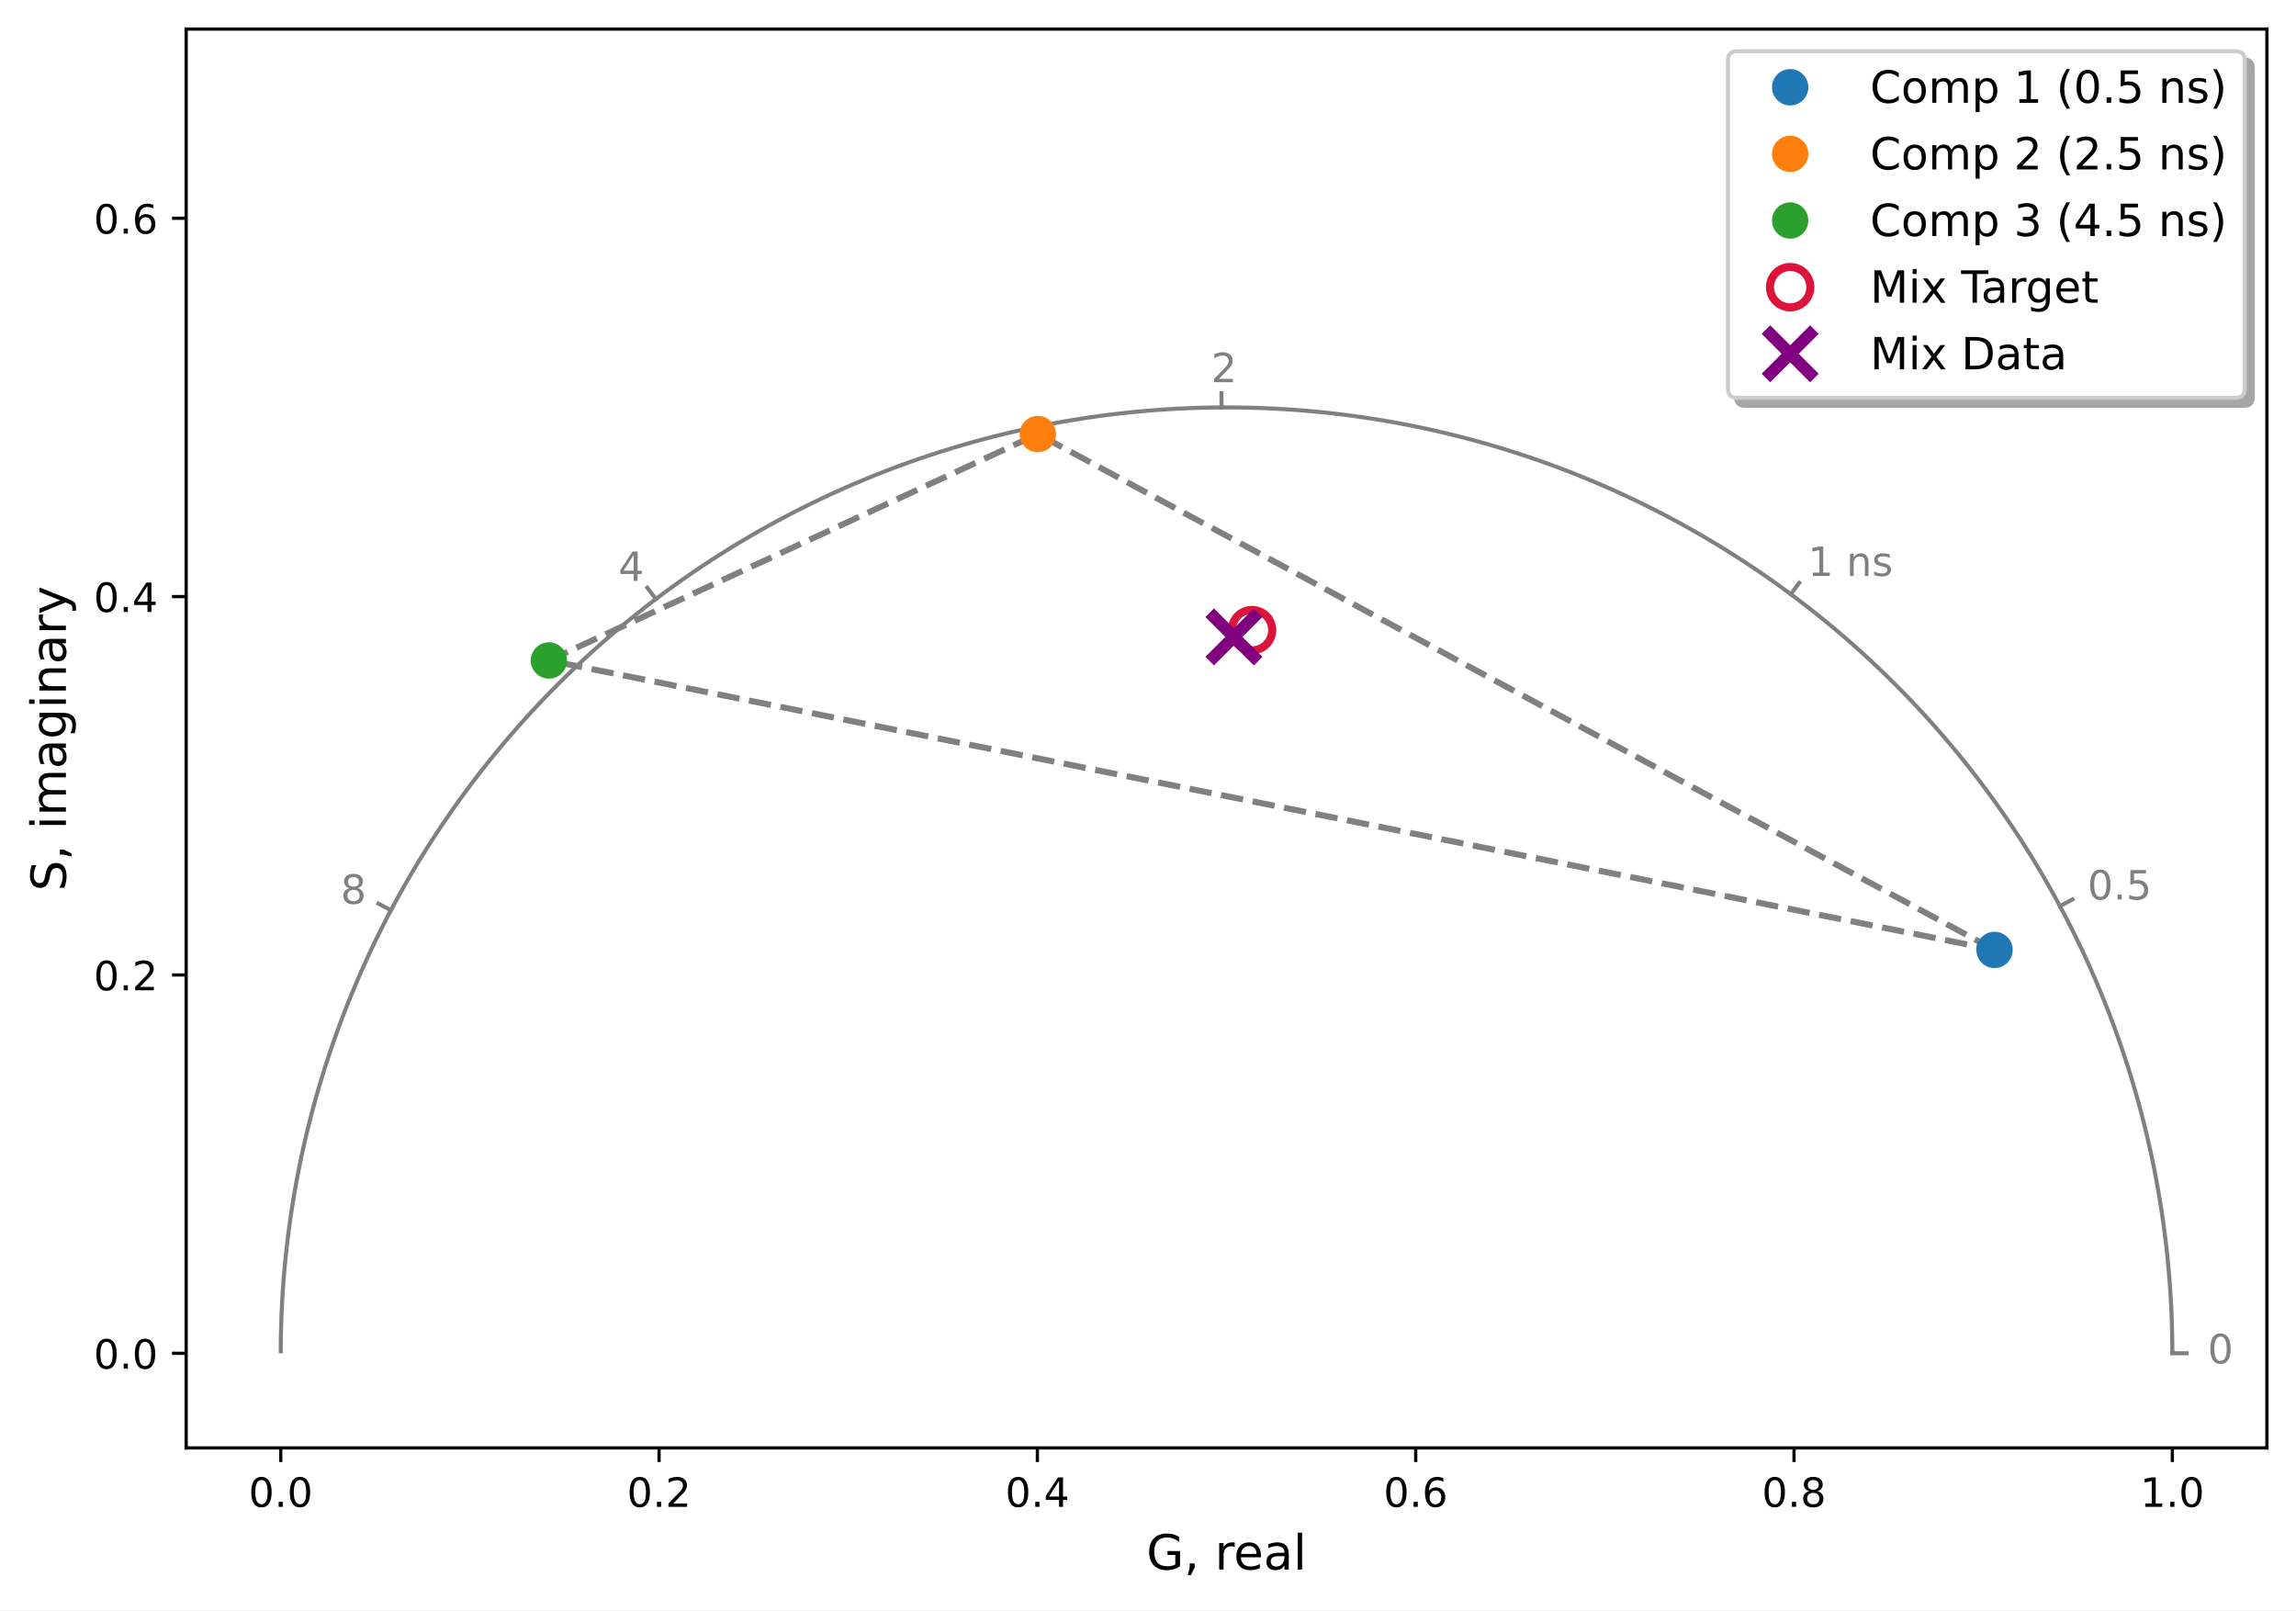
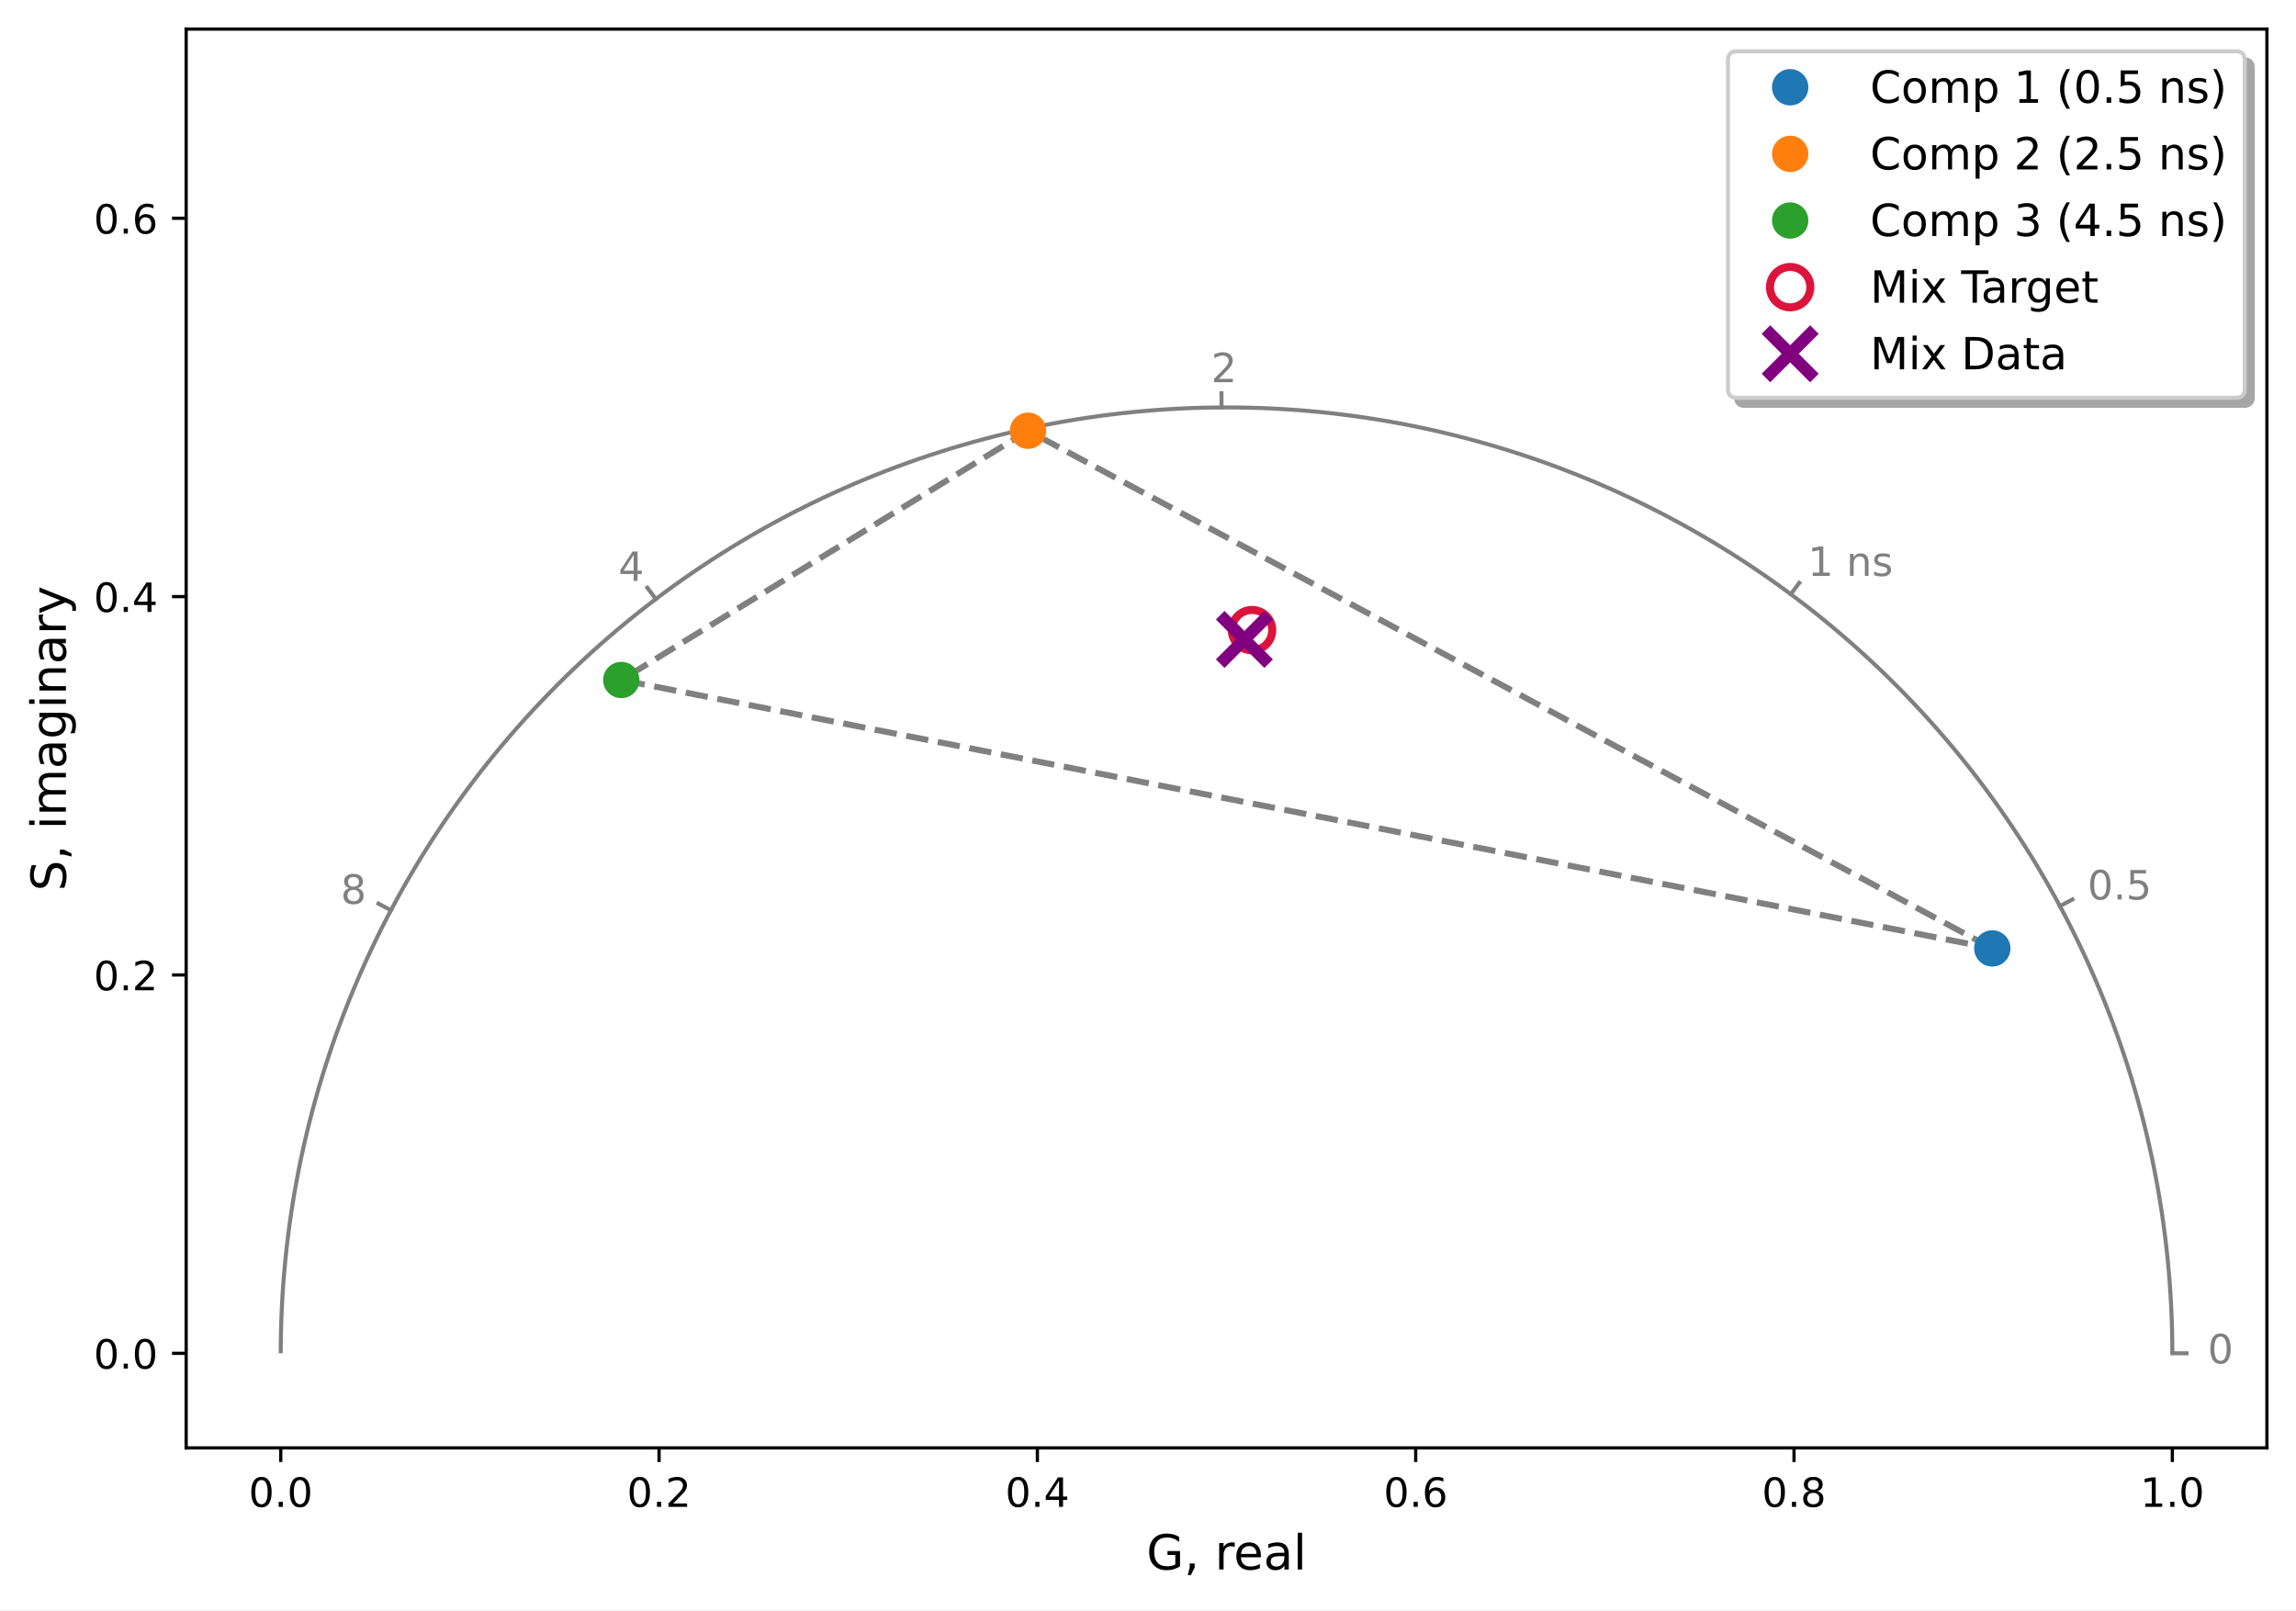
<svg xmlns="http://www.w3.org/2000/svg" xmlns:xlink="http://www.w3.org/1999/xlink" width="568.621pt" height="398.754pt" viewBox="0 0 568.621 398.754" version="1.1">
  <defs>
    <style type="text/css">*{stroke-linejoin: round; stroke-linecap: butt}</style>
  </defs>
  <g id="figure_1">
    <g id="patch_1">
      <path d="M 0 398.754  L 568.621 398.754  L 568.621 0  L 0 0  z " style="fill: #ffffff" />
    </g>
    <g id="axes_1">
      <g id="patch_2">
        <path d="M 46.104 358.553  L 561.421 358.553  L 561.421 7.2  L 46.104 7.2  z " style="fill: #ffffff" />
      </g>
      <g id="line2d_1">
-         <path d="M 493.958 235.235  L 257.023 107.482  L 135.938 163.562  L 493.958 235.235  " clip-path="url(#p40d8982bac)" style="fill: none; stroke-dasharray: 5.55,2.4; stroke-dashoffset: 0; stroke: #808080; stroke-width: 1.5" />
+         <path d="M 493.406 234.862  L 254.6 106.665  L 153.865 168.394  L 493.406 234.862  " clip-path="url(#p044507138f)" style="fill: none; stroke-dasharray: 5.55,2.4; stroke-dashoffset: 0; stroke: #808080; stroke-width: 1.5" />
      </g>
      <g id="matplotlib.axis_1">
        <g id="xtick_1">
          <g id="line2d_2">
            <defs>
-               <path id="m5c0fe8357f" d="M 0 0  L 0 3.5  " style="stroke: #000000; stroke-width: 0.8" />
-             </defs>
-             <g>
-               <use xlink:href="#m5c0fe8357f" x="69.528" y="358.553" style="stroke: #000000; stroke-width: 0.8" />
+               <path id="mf22a82910b" d="M 0 0  L 0 3.5  " style="stroke: #000000; stroke-width: 0.8" />
+             </defs>
+             <g>
+               <use xlink:href="#mf22a82910b" x="69.528" y="358.553" style="stroke: #000000; stroke-width: 0.8" />
            </g>
          </g>
          <g id="text_1">
            <g transform="translate(61.57601 373.1503) scale(0.1 -0.1)">
              <defs>
                <path id="DejaVuSans-13" d="M 2034 4250  Q 1547 4250 1301 3770  Q 1056 3291 1056 2328  Q 1056 1369 1301 889  Q 1547 409 2034 409  Q 2525 409 2770 889  Q 3016 1369 3016 2328  Q 3016 3291 2770 3770  Q 2525 4250 2034 4250  z M 2034 4750  Q 2819 4750 3233 4129  Q 3647 3509 3647 2328  Q 3647 1150 3233 529  Q 2819 -91 2034 -91  Q 1250 -91 836 529  Q 422 1150 422 2328  Q 422 3509 836 4129  Q 1250 4750 2034 4750  z " transform="scale(0.015625)" />
                <path id="DejaVuSans-11" d="M 684 794  L 1344 794  L 1344 0  L 684 0  L 684 794  z " transform="scale(0.015625)" />
              </defs>
              <use xlink:href="#DejaVuSans-13" />
              <use xlink:href="#DejaVuSans-11" transform="translate(63.625 0)" />
              <use xlink:href="#DejaVuSans-13" transform="translate(95.40625 0)" />
            </g>
          </g>
        </g>
        <g id="xtick_2">
          <g id="line2d_3">
            <g>
-               <use xlink:href="#m5c0fe8357f" x="163.222" y="358.553" style="stroke: #000000; stroke-width: 0.8" />
+               <use xlink:href="#mf22a82910b" x="163.222" y="358.553" style="stroke: #000000; stroke-width: 0.8" />
            </g>
          </g>
          <g id="text_2">
            <g transform="translate(155.27 373.1503) scale(0.1 -0.1)">
              <defs>
                <path id="DejaVuSans-15" d="M 1228 531  L 3431 531  L 3431 0  L 469 0  L 469 531  Q 828 903 1448 1529  Q 2069 2156 2228 2338  Q 2531 2678 2651 2914  Q 2772 3150 2772 3378  Q 2772 3750 2511 3984  Q 2250 4219 1831 4219  Q 1534 4219 1204 4116  Q 875 4013 500 3803  L 500 4441  Q 881 4594 1212 4672  Q 1544 4750 1819 4750  Q 2544 4750 2975 4387  Q 3406 4025 3406 3419  Q 3406 3131 3298 2873  Q 3191 2616 2906 2266  Q 2828 2175 2409 1742  Q 1991 1309 1228 531  z " transform="scale(0.015625)" />
              </defs>
              <use xlink:href="#DejaVuSans-13" />
              <use xlink:href="#DejaVuSans-11" transform="translate(63.625 0)" />
              <use xlink:href="#DejaVuSans-15" transform="translate(95.40625 0)" />
            </g>
          </g>
        </g>
        <g id="xtick_3">
          <g id="line2d_4">
            <g>
-               <use xlink:href="#m5c0fe8357f" x="256.916" y="358.553" style="stroke: #000000; stroke-width: 0.8" />
+               <use xlink:href="#mf22a82910b" x="256.916" y="358.553" style="stroke: #000000; stroke-width: 0.8" />
            </g>
          </g>
          <g id="text_3">
            <g transform="translate(248.9641 373.1503) scale(0.1 -0.1)">
              <defs>
                <path id="DejaVuSans-17" d="M 2419 4116  L 825 1625  L 2419 1625  L 2419 4116  z M 2253 4666  L 3047 4666  L 3047 1625  L 3713 1625  L 3713 1100  L 3047 1100  L 3047 0  L 2419 0  L 2419 1100  L 313 1100  L 313 1709  L 2253 4666  z " transform="scale(0.015625)" />
              </defs>
              <use xlink:href="#DejaVuSans-13" />
              <use xlink:href="#DejaVuSans-11" transform="translate(63.625 0)" />
              <use xlink:href="#DejaVuSans-17" transform="translate(95.40625 0)" />
            </g>
          </g>
        </g>
        <g id="xtick_4">
          <g id="line2d_5">
            <g>
-               <use xlink:href="#m5c0fe8357f" x="350.61" y="358.553" style="stroke: #000000; stroke-width: 0.8" />
+               <use xlink:href="#mf22a82910b" x="350.61" y="358.553" style="stroke: #000000; stroke-width: 0.8" />
            </g>
          </g>
          <g id="text_4">
            <g transform="translate(342.6581 373.1503) scale(0.1 -0.1)">
              <defs>
                <path id="DejaVuSans-19" d="M 2113 2584  Q 1688 2584 1439 2293  Q 1191 2003 1191 1497  Q 1191 994 1439 701  Q 1688 409 2113 409  Q 2538 409 2786 701  Q 3034 994 3034 1497  Q 3034 2003 2786 2293  Q 2538 2584 2113 2584  z M 3366 4563  L 3366 3988  Q 3128 4100 2886 4159  Q 2644 4219 2406 4219  Q 1781 4219 1451 3797  Q 1122 3375 1075 2522  Q 1259 2794 1537 2939  Q 1816 3084 2150 3084  Q 2853 3084 3261 2657  Q 3669 2231 3669 1497  Q 3669 778 3244 343  Q 2819 -91 2113 -91  Q 1303 -91 875 529  Q 447 1150 447 2328  Q 447 3434 972 4092  Q 1497 4750 2381 4750  Q 2619 4750 2861 4703  Q 3103 4656 3366 4563  z " transform="scale(0.015625)" />
              </defs>
              <use xlink:href="#DejaVuSans-13" />
              <use xlink:href="#DejaVuSans-11" transform="translate(63.625 0)" />
              <use xlink:href="#DejaVuSans-19" transform="translate(95.40625 0)" />
            </g>
          </g>
        </g>
        <g id="xtick_5">
          <g id="line2d_6">
            <g>
-               <use xlink:href="#m5c0fe8357f" x="444.304" y="358.553" style="stroke: #000000; stroke-width: 0.8" />
+               <use xlink:href="#mf22a82910b" x="444.304" y="358.553" style="stroke: #000000; stroke-width: 0.8" />
            </g>
          </g>
          <g id="text_5">
            <g transform="translate(436.3521 373.1503) scale(0.1 -0.1)">
              <defs>
                <path id="DejaVuSans-1b" d="M 2034 2216  Q 1584 2216 1326 1975  Q 1069 1734 1069 1313  Q 1069 891 1326 650  Q 1584 409 2034 409  Q 2484 409 2743 651  Q 3003 894 3003 1313  Q 3003 1734 2745 1975  Q 2488 2216 2034 2216  z M 1403 2484  Q 997 2584 770 2862  Q 544 3141 544 3541  Q 544 4100 942 4425  Q 1341 4750 2034 4750  Q 2731 4750 3128 4425  Q 3525 4100 3525 3541  Q 3525 3141 3298 2862  Q 3072 2584 2669 2484  Q 3125 2378 3379 2068  Q 3634 1759 3634 1313  Q 3634 634 3220 271  Q 2806 -91 2034 -91  Q 1263 -91 848 271  Q 434 634 434 1313  Q 434 1759 690 2068  Q 947 2378 1403 2484  z M 1172 3481  Q 1172 3119 1398 2916  Q 1625 2713 2034 2713  Q 2441 2713 2670 2916  Q 2900 3119 2900 3481  Q 2900 3844 2670 4047  Q 2441 4250 2034 4250  Q 1625 4250 1398 4047  Q 1172 3844 1172 3481  z " transform="scale(0.015625)" />
              </defs>
              <use xlink:href="#DejaVuSans-13" />
              <use xlink:href="#DejaVuSans-11" transform="translate(63.625 0)" />
              <use xlink:href="#DejaVuSans-1b" transform="translate(95.40625 0)" />
            </g>
          </g>
        </g>
        <g id="xtick_6">
          <g id="line2d_7">
            <g>
-               <use xlink:href="#m5c0fe8357f" x="537.998" y="358.553" style="stroke: #000000; stroke-width: 0.8" />
+               <use xlink:href="#mf22a82910b" x="537.998" y="358.553" style="stroke: #000000; stroke-width: 0.8" />
            </g>
          </g>
          <g id="text_6">
            <g transform="translate(530.0462 373.1503) scale(0.1 -0.1)">
              <defs>
                <path id="DejaVuSans-14" d="M 794 531  L 1825 531  L 1825 4091  L 703 3866  L 703 4441  L 1819 4666  L 2450 4666  L 2450 531  L 3481 531  L 3481 0  L 794 0  L 794 531  z " transform="scale(0.015625)" />
              </defs>
              <use xlink:href="#DejaVuSans-14" />
              <use xlink:href="#DejaVuSans-11" transform="translate(63.625 0)" />
              <use xlink:href="#DejaVuSans-13" transform="translate(95.40625 0)" />
            </g>
          </g>
        </g>
        <g id="text_7">
          <g transform="translate(283.9298 388.6708) scale(0.12 -0.12)">
            <defs>
              <path id="DejaVuSans-2a" d="M 3809 666  L 3809 1919  L 2778 1919  L 2778 2438  L 4434 2438  L 4434 434  Q 4069 175 3628 42  Q 3188 -91 2688 -91  Q 1594 -91 976 548  Q 359 1188 359 2328  Q 359 3472 976 4111  Q 1594 4750 2688 4750  Q 3144 4750 3555 4637  Q 3966 4525 4313 4306  L 4313 3634  Q 3963 3931 3569 4081  Q 3175 4231 2741 4231  Q 1884 4231 1454 3753  Q 1025 3275 1025 2328  Q 1025 1384 1454 906  Q 1884 428 2741 428  Q 3075 428 3337 486  Q 3600 544 3809 666  z " transform="scale(0.015625)" />
              <path id="DejaVuSans-f" d="M 750 794  L 1409 794  L 1409 256  L 897 -744  L 494 -744  L 750 256  L 750 794  z " transform="scale(0.015625)" />
              <path id="DejaVuSans-3" transform="scale(0.015625)" />
              <path id="DejaVuSans-55" d="M 2631 2963  Q 2534 3019 2420 3045  Q 2306 3072 2169 3072  Q 1681 3072 1420 2755  Q 1159 2438 1159 1844  L 1159 0  L 581 0  L 581 3500  L 1159 3500  L 1159 2956  Q 1341 3275 1631 3429  Q 1922 3584 2338 3584  Q 2397 3584 2469 3576  Q 2541 3569 2628 3553  L 2631 2963  z " transform="scale(0.015625)" />
              <path id="DejaVuSans-48" d="M 3597 1894  L 3597 1613  L 953 1613  Q 991 1019 1311 708  Q 1631 397 2203 397  Q 2534 397 2845 478  Q 3156 559 3463 722  L 3463 178  Q 3153 47 2828 -22  Q 2503 -91 2169 -91  Q 1331 -91 842 396  Q 353 884 353 1716  Q 353 2575 817 3079  Q 1281 3584 2069 3584  Q 2775 3584 3186 3129  Q 3597 2675 3597 1894  z M 3022 2063  Q 3016 2534 2758 2815  Q 2500 3097 2075 3097  Q 1594 3097 1305 2825  Q 1016 2553 972 2059  L 3022 2063  z " transform="scale(0.015625)" />
              <path id="DejaVuSans-44" d="M 2194 1759  Q 1497 1759 1228 1600  Q 959 1441 959 1056  Q 959 750 1161 570  Q 1363 391 1709 391  Q 2188 391 2477 730  Q 2766 1069 2766 1631  L 2766 1759  L 2194 1759  z M 3341 1997  L 3341 0  L 2766 0  L 2766 531  Q 2569 213 2275 61  Q 1981 -91 1556 -91  Q 1019 -91 701 211  Q 384 513 384 1019  Q 384 1609 779 1909  Q 1175 2209 1959 2209  L 2766 2209  L 2766 2266  Q 2766 2663 2505 2880  Q 2244 3097 1772 3097  Q 1472 3097 1187 3025  Q 903 2953 641 2809  L 641 3341  Q 956 3463 1253 3523  Q 1550 3584 1831 3584  Q 2591 3584 2966 3190  Q 3341 2797 3341 1997  z " transform="scale(0.015625)" />
              <path id="DejaVuSans-4f" d="M 603 4863  L 1178 4863  L 1178 0  L 603 0  L 603 4863  z " transform="scale(0.015625)" />
            </defs>
            <use xlink:href="#DejaVuSans-2a" />
            <use xlink:href="#DejaVuSans-f" transform="translate(77.48438 0)" />
            <use xlink:href="#DejaVuSans-3" transform="translate(109.2656 0)" />
            <use xlink:href="#DejaVuSans-55" transform="translate(141.0469 0)" />
            <use xlink:href="#DejaVuSans-48" transform="translate(179.9531 0)" />
            <use xlink:href="#DejaVuSans-44" transform="translate(241.4844 0)" />
            <use xlink:href="#DejaVuSans-4f" transform="translate(302.7656 0)" />
          </g>
        </g>
      </g>
      <g id="matplotlib.axis_2">
        <g id="ytick_1">
          <g id="line2d_8">
            <defs>
-               <path id="m9d34d69a1b" d="M 0 0  L -3.5 0  " style="stroke: #000000; stroke-width: 0.8" />
-             </defs>
-             <g>
-               <use xlink:href="#m9d34d69a1b" x="46.104" y="335.129" style="stroke: #000000; stroke-width: 0.8" />
+               <path id="m18d40c1036" d="M 0 0  L -3.5 0  " style="stroke: #000000; stroke-width: 0.8" />
+             </defs>
+             <g>
+               <use xlink:href="#m18d40c1036" x="46.104" y="335.129" style="stroke: #000000; stroke-width: 0.8" />
            </g>
          </g>
          <g id="text_8">
            <g transform="translate(23.20094 338.9279) scale(0.1 -0.1)">
              <use xlink:href="#DejaVuSans-13" />
              <use xlink:href="#DejaVuSans-11" transform="translate(63.625 0)" />
              <use xlink:href="#DejaVuSans-13" transform="translate(95.40625 0)" />
            </g>
          </g>
        </g>
        <g id="ytick_2">
          <g id="line2d_9">
            <g>
-               <use xlink:href="#m9d34d69a1b" x="46.104" y="241.435" style="stroke: #000000; stroke-width: 0.8" />
+               <use xlink:href="#m18d40c1036" x="46.104" y="241.435" style="stroke: #000000; stroke-width: 0.8" />
            </g>
          </g>
          <g id="text_9">
            <g transform="translate(23.20094 245.2339) scale(0.1 -0.1)">
              <use xlink:href="#DejaVuSans-13" />
              <use xlink:href="#DejaVuSans-11" transform="translate(63.625 0)" />
              <use xlink:href="#DejaVuSans-15" transform="translate(95.40625 0)" />
            </g>
          </g>
        </g>
        <g id="ytick_3">
          <g id="line2d_10">
            <g>
-               <use xlink:href="#m9d34d69a1b" x="46.104" y="147.741" style="stroke: #000000; stroke-width: 0.8" />
+               <use xlink:href="#m18d40c1036" x="46.104" y="147.741" style="stroke: #000000; stroke-width: 0.8" />
            </g>
          </g>
          <g id="text_10">
            <g transform="translate(23.20094 151.5399) scale(0.1 -0.1)">
              <use xlink:href="#DejaVuSans-13" />
              <use xlink:href="#DejaVuSans-11" transform="translate(63.625 0)" />
              <use xlink:href="#DejaVuSans-17" transform="translate(95.40625 0)" />
            </g>
          </g>
        </g>
        <g id="ytick_4">
          <g id="line2d_11">
            <g>
-               <use xlink:href="#m9d34d69a1b" x="46.104" y="54.047" style="stroke: #000000; stroke-width: 0.8" />
+               <use xlink:href="#m18d40c1036" x="46.104" y="54.047" style="stroke: #000000; stroke-width: 0.8" />
            </g>
          </g>
          <g id="text_11">
            <g transform="translate(23.20094 57.84584) scale(0.1 -0.1)">
              <use xlink:href="#DejaVuSans-13" />
              <use xlink:href="#DejaVuSans-11" transform="translate(63.625 0)" />
              <use xlink:href="#DejaVuSans-19" transform="translate(95.40625 0)" />
            </g>
          </g>
        </g>
        <g id="text_12">
          <g transform="translate(16.31812 220.6604) rotate(-90) scale(0.12 -0.12)">
            <defs>
              <path id="DejaVuSans-36" d="M 3425 4513  L 3425 3897  Q 3066 4069 2747 4153  Q 2428 4238 2131 4238  Q 1616 4238 1336 4038  Q 1056 3838 1056 3469  Q 1056 3159 1242 3001  Q 1428 2844 1947 2747  L 2328 2669  Q 3034 2534 3370 2195  Q 3706 1856 3706 1288  Q 3706 609 3251 259  Q 2797 -91 1919 -91  Q 1588 -91 1214 -16  Q 841 59 441 206  L 441 856  Q 825 641 1194 531  Q 1563 422 1919 422  Q 2459 422 2753 634  Q 3047 847 3047 1241  Q 3047 1584 2836 1778  Q 2625 1972 2144 2069  L 1759 2144  Q 1053 2284 737 2584  Q 422 2884 422 3419  Q 422 4038 858 4394  Q 1294 4750 2059 4750  Q 2388 4750 2728 4690  Q 3069 4631 3425 4513  z " transform="scale(0.015625)" />
              <path id="DejaVuSans-4c" d="M 603 3500  L 1178 3500  L 1178 0  L 603 0  L 603 3500  z M 603 4863  L 1178 4863  L 1178 4134  L 603 4134  L 603 4863  z " transform="scale(0.015625)" />
              <path id="DejaVuSans-50" d="M 3328 2828  Q 3544 3216 3844 3400  Q 4144 3584 4550 3584  Q 5097 3584 5394 3201  Q 5691 2819 5691 2113  L 5691 0  L 5113 0  L 5113 2094  Q 5113 2597 4934 2840  Q 4756 3084 4391 3084  Q 3944 3084 3684 2787  Q 3425 2491 3425 1978  L 3425 0  L 2847 0  L 2847 2094  Q 2847 2600 2669 2842  Q 2491 3084 2119 3084  Q 1678 3084 1418 2786  Q 1159 2488 1159 1978  L 1159 0  L 581 0  L 581 3500  L 1159 3500  L 1159 2956  Q 1356 3278 1631 3431  Q 1906 3584 2284 3584  Q 2666 3584 2933 3390  Q 3200 3197 3328 2828  z " transform="scale(0.015625)" />
              <path id="DejaVuSans-4a" d="M 2906 1791  Q 2906 2416 2648 2759  Q 2391 3103 1925 3103  Q 1463 3103 1205 2759  Q 947 2416 947 1791  Q 947 1169 1205 825  Q 1463 481 1925 481  Q 2391 481 2648 825  Q 2906 1169 2906 1791  z M 3481 434  Q 3481 -459 3084 -895  Q 2688 -1331 1869 -1331  Q 1566 -1331 1297 -1286  Q 1028 -1241 775 -1147  L 775 -588  Q 1028 -725 1275 -790  Q 1522 -856 1778 -856  Q 2344 -856 2625 -561  Q 2906 -266 2906 331  L 2906 616  Q 2728 306 2450 153  Q 2172 0 1784 0  Q 1141 0 747 490  Q 353 981 353 1791  Q 353 2603 747 3093  Q 1141 3584 1784 3584  Q 2172 3584 2450 3431  Q 2728 3278 2906 2969  L 2906 3500  L 3481 3500  L 3481 434  z " transform="scale(0.015625)" />
              <path id="DejaVuSans-51" d="M 3513 2113  L 3513 0  L 2938 0  L 2938 2094  Q 2938 2591 2744 2837  Q 2550 3084 2163 3084  Q 1697 3084 1428 2787  Q 1159 2491 1159 1978  L 1159 0  L 581 0  L 581 3500  L 1159 3500  L 1159 2956  Q 1366 3272 1645 3428  Q 1925 3584 2291 3584  Q 2894 3584 3203 3211  Q 3513 2838 3513 2113  z " transform="scale(0.015625)" />
              <path id="DejaVuSans-5c" d="M 2059 -325  Q 1816 -950 1584 -1140  Q 1353 -1331 966 -1331  L 506 -1331  L 506 -850  L 844 -850  Q 1081 -850 1212 -737  Q 1344 -625 1503 -206  L 1606 56  L 191 3500  L 800 3500  L 1894 763  L 2988 3500  L 3597 3500  L 2059 -325  z " transform="scale(0.015625)" />
            </defs>
            <use xlink:href="#DejaVuSans-36" />
            <use xlink:href="#DejaVuSans-f" transform="translate(63.48438 0)" />
            <use xlink:href="#DejaVuSans-3" transform="translate(95.26562 0)" />
            <use xlink:href="#DejaVuSans-4c" transform="translate(127.0469 0)" />
            <use xlink:href="#DejaVuSans-50" transform="translate(154.8281 0)" />
            <use xlink:href="#DejaVuSans-44" transform="translate(252.2344 0)" />
            <use xlink:href="#DejaVuSans-4a" transform="translate(313.5156 0)" />
            <use xlink:href="#DejaVuSans-4c" transform="translate(377 0)" />
            <use xlink:href="#DejaVuSans-51" transform="translate(404.7812 0)" />
            <use xlink:href="#DejaVuSans-44" transform="translate(468.1562 0)" />
            <use xlink:href="#DejaVuSans-55" transform="translate(529.4375 0)" />
            <use xlink:href="#DejaVuSans-5c" transform="translate(570.5469 0)" />
          </g>
        </g>
      </g>
      <g id="patch_3">
-         <path d="M 537.998 335.129  C 537.998 273.03 513.303 213.411 469.392 169.5  C 425.481 125.589 365.862 100.894 303.763 100.894  C 241.663 100.894 182.044 125.589 138.133 169.5  C 94.223 213.411 69.528 273.03 69.528 335.129  " clip-path="url(#p40d8982bac)" style="fill: none; stroke: #808080; stroke-linejoin: miter" />
+         <path d="M 537.998 335.129  C 537.998 273.03 513.303 213.411 469.392 169.5  C 425.481 125.589 365.862 100.894 303.763 100.894  C 241.663 100.894 182.044 125.589 138.133 169.5  C 94.223 213.411 69.528 273.03 69.528 335.129  " clip-path="url(#p044507138f)" style="fill: none; stroke: #808080; stroke-linejoin: miter" />
      </g>
      <g id="line2d_12">
-         <path d="M 537.998 335.129  L 541.498 335.129  M 510.165 224.385  L 513.249 222.73  M 443.507 147.146  L 445.595 144.338  M 302.522 100.897  L 302.504 97.397  M 162.43 148.337  L 160.318 145.546  M 96.811 225.415  L 93.719 223.776  " clip-path="url(#p40d8982bac)" style="fill: none; stroke: #808080; stroke-linecap: square" />
-         <g clip-path="url(#p40d8982bac)">
+         <path d="M 537.998 335.129  L 541.498 335.129  M 510.165 224.385  L 513.249 222.73  M 443.507 147.146  L 445.595 144.338  M 302.522 100.897  L 302.504 97.397  M 162.43 148.337  L 160.318 145.546  M 96.811 225.415  L 93.719 223.776  " clip-path="url(#p044507138f)" style="fill: none; stroke: #808080; stroke-linecap: square" />
+         <g clip-path="url(#p044507138f)">
          <g style="fill: #808080" transform="translate(546.7477 337.6291) scale(0.1 -0.1)">
            <use xlink:href="#DejaVuSans-13" />
          </g>
        </g>
-         <g clip-path="url(#p40d8982bac)">
+         <g clip-path="url(#p044507138f)">
          <g style="fill: #808080" transform="translate(516.9838 222.748) scale(0.1 -0.1)">
            <defs>
              <path id="DejaVuSans-18" d="M 691 4666  L 3169 4666  L 3169 4134  L 1269 4134  L 1269 2991  Q 1406 3038 1543 3061  Q 1681 3084 1819 3084  Q 2600 3084 3056 2656  Q 3513 2228 3513 1497  Q 3513 744 3044 326  Q 2575 -91 1722 -91  Q 1428 -91 1123 -41  Q 819 9 494 109  L 494 744  Q 775 591 1075 516  Q 1375 441 1709 441  Q 2250 441 2565 725  Q 2881 1009 2881 1497  Q 2881 1984 2565 2268  Q 2250 2553 1709 2553  Q 1456 2553 1204 2497  Q 953 2441 691 2322  L 691 4666  z " transform="scale(0.015625)" />
            </defs>
            <use xlink:href="#DejaVuSans-13" />
            <use xlink:href="#DejaVuSans-11" transform="translate(63.625 0)" />
            <use xlink:href="#DejaVuSans-18" transform="translate(95.40625 0)" />
          </g>
        </g>
-         <g clip-path="url(#p40d8982bac)">
+         <g clip-path="url(#p044507138f)">
          <g style="fill: #808080" transform="translate(447.7191 142.6242) scale(0.1 -0.1)">
            <defs>
              <path id="DejaVuSans-56" d="M 2834 3397  L 2834 2853  Q 2591 2978 2328 3040  Q 2066 3103 1784 3103  Q 1356 3103 1142 2972  Q 928 2841 928 2578  Q 928 2378 1081 2264  Q 1234 2150 1697 2047  L 1894 2003  Q 2506 1872 2764 1633  Q 3022 1394 3022 966  Q 3022 478 2636 193  Q 2250 -91 1575 -91  Q 1294 -91 989 -36  Q 684 19 347 128  L 347 722  Q 666 556 975 473  Q 1284 391 1588 391  Q 1994 391 2212 530  Q 2431 669 2431 922  Q 2431 1156 2273 1281  Q 2116 1406 1581 1522  L 1381 1569  Q 847 1681 609 1914  Q 372 2147 372 2553  Q 372 3047 722 3315  Q 1072 3584 1716 3584  Q 2034 3584 2315 3537  Q 2597 3491 2834 3397  z " transform="scale(0.015625)" />
            </defs>
            <use xlink:href="#DejaVuSans-14" />
            <use xlink:href="#DejaVuSans-3" transform="translate(63.625 0)" />
            <use xlink:href="#DejaVuSans-51" transform="translate(95.40625 0)" />
            <use xlink:href="#DejaVuSans-56" transform="translate(158.7812 0)" />
          </g>
        </g>
-         <g clip-path="url(#p40d8982bac)">
+         <g clip-path="url(#p044507138f)">
          <g style="fill: #808080" transform="translate(299.9627 94.64744) scale(0.1 -0.1)">
            <use xlink:href="#DejaVuSans-15" />
          </g>
        </g>
-         <g clip-path="url(#p40d8982bac)">
+         <g clip-path="url(#p044507138f)">
          <g style="fill: #808080" transform="translate(153.1423 143.8594) scale(0.1 -0.1)">
            <use xlink:href="#DejaVuSans-17" />
          </g>
        </g>
-         <g clip-path="url(#p40d8982bac)">
+         <g clip-path="url(#p044507138f)">
          <g style="fill: #808080" transform="translate(84.37162 223.8166) scale(0.1 -0.1)">
            <use xlink:href="#DejaVuSans-1b" />
          </g>
        </g>
      </g>
      <g id="patch_4">
        <path d="M 46.104 358.553  L 46.104 7.2  " style="fill: none; stroke: #000000; stroke-width: 0.8; stroke-linejoin: miter; stroke-linecap: square" />
      </g>
      <g id="patch_5">
        <path d="M 561.421 358.553  L 561.421 7.2  " style="fill: none; stroke: #000000; stroke-width: 0.8; stroke-linejoin: miter; stroke-linecap: square" />
      </g>
      <g id="patch_6">
        <path d="M 46.104 358.553  L 561.421 358.553  " style="fill: none; stroke: #000000; stroke-width: 0.8; stroke-linejoin: miter; stroke-linecap: square" />
      </g>
      <g id="patch_7">
        <path d="M 46.104 7.2  L 561.421 7.2  " style="fill: none; stroke: #000000; stroke-width: 0.8; stroke-linejoin: miter; stroke-linecap: square" />
      </g>
      <g id="line2d_13">
        <defs>
-           <path id="mfbffe4cb0a" d="M 0 4  C 1.061 4 2.078 3.579 2.828 2.828  C 3.579 2.078 4 1.061 4 0  C 4 -1.061 3.579 -2.078 2.828 -2.828  C 2.078 -3.579 1.061 -4 0 -4  C -1.061 -4 -2.078 -3.579 -2.828 -2.828  C -3.579 -2.078 -4 -1.061 -4 0  C -4 1.061 -3.579 2.078 -2.828 2.828  C -2.078 3.579 -1.061 4 0 4  z " style="stroke: #1f77b4" />
+           <path id="m2d0f7c762b" d="M 0 4  C 1.061 4 2.078 3.579 2.828 2.828  C 3.579 2.078 4 1.061 4 0  C 4 -1.061 3.579 -2.078 2.828 -2.828  C 2.078 -3.579 1.061 -4 0 -4  C -1.061 -4 -2.078 -3.579 -2.828 -2.828  C -3.579 -2.078 -4 -1.061 -4 0  C -4 1.061 -3.579 2.078 -2.828 2.828  C -2.078 3.579 -1.061 4 0 4  z " style="stroke: #1f77b4" />
        </defs>
-         <g clip-path="url(#p40d8982bac)">
-           <use xlink:href="#mfbffe4cb0a" x="493.958" y="235.235" style="fill: #1f77b4; stroke: #1f77b4" />
+         <g clip-path="url(#p044507138f)">
+           <use xlink:href="#m2d0f7c762b" x="493.406" y="234.862" style="fill: #1f77b4; stroke: #1f77b4" />
        </g>
      </g>
      <g id="line2d_14">
        <defs>
-           <path id="m48790567f5" d="M 0 4  C 1.061 4 2.078 3.579 2.828 2.828  C 3.579 2.078 4 1.061 4 0  C 4 -1.061 3.579 -2.078 2.828 -2.828  C 2.078 -3.579 1.061 -4 0 -4  C -1.061 -4 -2.078 -3.579 -2.828 -2.828  C -3.579 -2.078 -4 -1.061 -4 0  C -4 1.061 -3.579 2.078 -2.828 2.828  C -2.078 3.579 -1.061 4 0 4  z " style="stroke: #ff7f0e" />
+           <path id="mc9ce7f931e" d="M 0 4  C 1.061 4 2.078 3.579 2.828 2.828  C 3.579 2.078 4 1.061 4 0  C 4 -1.061 3.579 -2.078 2.828 -2.828  C 2.078 -3.579 1.061 -4 0 -4  C -1.061 -4 -2.078 -3.579 -2.828 -2.828  C -3.579 -2.078 -4 -1.061 -4 0  C -4 1.061 -3.579 2.078 -2.828 2.828  C -2.078 3.579 -1.061 4 0 4  z " style="stroke: #ff7f0e" />
        </defs>
-         <g clip-path="url(#p40d8982bac)">
-           <use xlink:href="#m48790567f5" x="257.023" y="107.482" style="fill: #ff7f0e; stroke: #ff7f0e" />
+         <g clip-path="url(#p044507138f)">
+           <use xlink:href="#mc9ce7f931e" x="254.6" y="106.665" style="fill: #ff7f0e; stroke: #ff7f0e" />
        </g>
      </g>
      <g id="line2d_15">
        <defs>
-           <path id="m1d29f655d2" d="M 0 4  C 1.061 4 2.078 3.579 2.828 2.828  C 3.579 2.078 4 1.061 4 0  C 4 -1.061 3.579 -2.078 2.828 -2.828  C 2.078 -3.579 1.061 -4 0 -4  C -1.061 -4 -2.078 -3.579 -2.828 -2.828  C -3.579 -2.078 -4 -1.061 -4 0  C -4 1.061 -3.579 2.078 -2.828 2.828  C -2.078 3.579 -1.061 4 0 4  z " style="stroke: #2ca02c" />
+           <path id="me0fdb92895" d="M 0 4  C 1.061 4 2.078 3.579 2.828 2.828  C 3.579 2.078 4 1.061 4 0  C 4 -1.061 3.579 -2.078 2.828 -2.828  C 2.078 -3.579 1.061 -4 0 -4  C -1.061 -4 -2.078 -3.579 -2.828 -2.828  C -3.579 -2.078 -4 -1.061 -4 0  C -4 1.061 -3.579 2.078 -2.828 2.828  C -2.078 3.579 -1.061 4 0 4  z " style="stroke: #2ca02c" />
        </defs>
-         <g clip-path="url(#p40d8982bac)">
-           <use xlink:href="#m1d29f655d2" x="135.938" y="163.562" style="fill: #2ca02c; stroke: #2ca02c" />
+         <g clip-path="url(#p044507138f)">
+           <use xlink:href="#me0fdb92895" x="153.865" y="168.394" style="fill: #2ca02c; stroke: #2ca02c" />
        </g>
      </g>
      <g id="line2d_16">
        <defs>
-           <path id="m28202f913e" d="M 0 5  C 1.326 5 2.598 4.473 3.536 3.536  C 4.473 2.598 5 1.326 5 0  C 5 -1.326 4.473 -2.598 3.536 -3.536  C 2.598 -4.473 1.326 -5 0 -5  C -1.326 -5 -2.598 -4.473 -3.536 -3.536  C -4.473 -2.598 -5 -1.326 -5 0  C -5 1.326 -4.473 2.598 -3.536 3.536  C -2.598 4.473 -1.326 5 0 5  z " style="stroke: #dc143c; stroke-width: 2" />
+           <path id="mfd1fc61dc5" d="M 0 5  C 1.326 5 2.598 4.473 3.536 3.536  C 4.473 2.598 5 1.326 5 0  C 5 -1.326 4.473 -2.598 3.536 -3.536  C 2.598 -4.473 1.326 -5 0 -5  C -1.326 -5 -2.598 -4.473 -3.536 -3.536  C -4.473 -2.598 -5 -1.326 -5 0  C -5 1.326 -4.473 2.598 -3.536 3.536  C -2.598 4.473 -1.326 5 0 5  z " style="stroke: #dc143c; stroke-width: 2" />
        </defs>
-         <g clip-path="url(#p40d8982bac)">
-           <use xlink:href="#m28202f913e" x="310.075" y="156.044" style="fill-opacity: 0; stroke: #dc143c; stroke-width: 2" />
+         <g clip-path="url(#p044507138f)">
+           <use xlink:href="#mfd1fc61dc5" x="310.075" y="156.044" style="fill-opacity: 0; stroke: #dc143c; stroke-width: 2" />
        </g>
      </g>
      <g id="legend_1">
        <g id="patch_8">
          <path d="M 432.147 100.504  L 555.721 100.504  Q 557.921 100.504 557.921 98.304  L 557.921 16.9  Q 557.921 14.7 555.721 14.7  L 432.147 14.7  Q 429.947 14.7 429.947 16.9  L 429.947 98.304  Q 429.947 100.504 432.147 100.504  z " style="fill: #4d4d4d; opacity: 0.5; stroke: #4d4d4d; stroke-linejoin: miter" />
        </g>
        <g id="patch_9">
          <path d="M 430.147 98.504  L 553.721 98.504  Q 555.921 98.504 555.921 96.304  L 555.921 14.9  Q 555.921 12.7 553.721 12.7  L 430.147 12.7  Q 427.947 12.7 427.947 14.9  L 427.947 96.304  Q 427.947 98.504 430.147 98.504  z " style="fill: #ffffff; stroke: #cccccc; stroke-linejoin: miter" />
        </g>
        <g id="line2d_17">
          <g>
-             <use xlink:href="#mfbffe4cb0a" x="443.347" y="21.608" style="fill: #1f77b4; stroke: #1f77b4" />
+             <use xlink:href="#m2d0f7c762b" x="443.347" y="21.608" style="fill: #1f77b4; stroke: #1f77b4" />
          </g>
        </g>
        <g id="text_13">
          <g transform="translate(463.1466 25.45828) scale(0.11 -0.11)">
            <defs>
              <path id="DejaVuSans-26" d="M 4122 4306  L 4122 3641  Q 3803 3938 3442 4084  Q 3081 4231 2675 4231  Q 1875 4231 1450 3742  Q 1025 3253 1025 2328  Q 1025 1406 1450 917  Q 1875 428 2675 428  Q 3081 428 3442 575  Q 3803 722 4122 1019  L 4122 359  Q 3791 134 3420 21  Q 3050 -91 2638 -91  Q 1578 -91 968 557  Q 359 1206 359 2328  Q 359 3453 968 4101  Q 1578 4750 2638 4750  Q 3056 4750 3426 4639  Q 3797 4528 4122 4306  z " transform="scale(0.015625)" />
              <path id="DejaVuSans-52" d="M 1959 3097  Q 1497 3097 1228 2736  Q 959 2375 959 1747  Q 959 1119 1226 758  Q 1494 397 1959 397  Q 2419 397 2687 759  Q 2956 1122 2956 1747  Q 2956 2369 2687 2733  Q 2419 3097 1959 3097  z M 1959 3584  Q 2709 3584 3137 3096  Q 3566 2609 3566 1747  Q 3566 888 3137 398  Q 2709 -91 1959 -91  Q 1206 -91 779 398  Q 353 888 353 1747  Q 353 2609 779 3096  Q 1206 3584 1959 3584  z " transform="scale(0.015625)" />
              <path id="DejaVuSans-53" d="M 1159 525  L 1159 -1331  L 581 -1331  L 581 3500  L 1159 3500  L 1159 2969  Q 1341 3281 1617 3432  Q 1894 3584 2278 3584  Q 2916 3584 3314 3078  Q 3713 2572 3713 1747  Q 3713 922 3314 415  Q 2916 -91 2278 -91  Q 1894 -91 1617 61  Q 1341 213 1159 525  z M 3116 1747  Q 3116 2381 2855 2742  Q 2594 3103 2138 3103  Q 1681 3103 1420 2742  Q 1159 2381 1159 1747  Q 1159 1113 1420 752  Q 1681 391 2138 391  Q 2594 391 2855 752  Q 3116 1113 3116 1747  z " transform="scale(0.015625)" />
              <path id="DejaVuSans-b" d="M 1984 4856  Q 1566 4138 1362 3434  Q 1159 2731 1159 2009  Q 1159 1288 1364 580  Q 1569 -128 1984 -844  L 1484 -844  Q 1016 -109 783 600  Q 550 1309 550 2009  Q 550 2706 781 3412  Q 1013 4119 1484 4856  L 1984 4856  z " transform="scale(0.015625)" />
              <path id="DejaVuSans-c" d="M 513 4856  L 1013 4856  Q 1481 4119 1714 3412  Q 1947 2706 1947 2009  Q 1947 1309 1714 600  Q 1481 -109 1013 -844  L 513 -844  Q 928 -128 1133 580  Q 1338 1288 1338 2009  Q 1338 2731 1133 3434  Q 928 4138 513 4856  z " transform="scale(0.015625)" />
            </defs>
            <use xlink:href="#DejaVuSans-26" />
            <use xlink:href="#DejaVuSans-52" transform="translate(69.82812 0)" />
            <use xlink:href="#DejaVuSans-50" transform="translate(131.0156 0)" />
            <use xlink:href="#DejaVuSans-53" transform="translate(228.4219 0)" />
            <use xlink:href="#DejaVuSans-3" transform="translate(291.9062 0)" />
            <use xlink:href="#DejaVuSans-14" transform="translate(323.6875 0)" />
            <use xlink:href="#DejaVuSans-3" transform="translate(387.3125 0)" />
            <use xlink:href="#DejaVuSans-b" transform="translate(419.0938 0)" />
            <use xlink:href="#DejaVuSans-13" transform="translate(458.1094 0)" />
            <use xlink:href="#DejaVuSans-11" transform="translate(521.7344 0)" />
            <use xlink:href="#DejaVuSans-18" transform="translate(553.5156 0)" />
            <use xlink:href="#DejaVuSans-3" transform="translate(617.1406 0)" />
            <use xlink:href="#DejaVuSans-51" transform="translate(648.9219 0)" />
            <use xlink:href="#DejaVuSans-56" transform="translate(712.2969 0)" />
            <use xlink:href="#DejaVuSans-c" transform="translate(764.3906 0)" />
          </g>
        </g>
        <g id="line2d_18">
          <g>
-             <use xlink:href="#m48790567f5" x="443.347" y="38.109" style="fill: #ff7f0e; stroke: #ff7f0e" />
+             <use xlink:href="#mc9ce7f931e" x="443.347" y="38.109" style="fill: #ff7f0e; stroke: #ff7f0e" />
          </g>
        </g>
        <g id="text_14">
          <g transform="translate(463.1466 41.95914) scale(0.11 -0.11)">
            <use xlink:href="#DejaVuSans-26" />
            <use xlink:href="#DejaVuSans-52" transform="translate(69.82812 0)" />
            <use xlink:href="#DejaVuSans-50" transform="translate(131.0156 0)" />
            <use xlink:href="#DejaVuSans-53" transform="translate(228.4219 0)" />
            <use xlink:href="#DejaVuSans-3" transform="translate(291.9062 0)" />
            <use xlink:href="#DejaVuSans-15" transform="translate(323.6875 0)" />
            <use xlink:href="#DejaVuSans-3" transform="translate(387.3125 0)" />
            <use xlink:href="#DejaVuSans-b" transform="translate(419.0938 0)" />
            <use xlink:href="#DejaVuSans-15" transform="translate(458.1094 0)" />
            <use xlink:href="#DejaVuSans-11" transform="translate(521.7344 0)" />
            <use xlink:href="#DejaVuSans-18" transform="translate(553.5156 0)" />
            <use xlink:href="#DejaVuSans-3" transform="translate(617.1406 0)" />
            <use xlink:href="#DejaVuSans-51" transform="translate(648.9219 0)" />
            <use xlink:href="#DejaVuSans-56" transform="translate(712.2969 0)" />
            <use xlink:href="#DejaVuSans-c" transform="translate(764.3906 0)" />
          </g>
        </g>
        <g id="line2d_19">
          <g>
-             <use xlink:href="#m1d29f655d2" x="443.347" y="54.61" style="fill: #2ca02c; stroke: #2ca02c" />
+             <use xlink:href="#me0fdb92895" x="443.347" y="54.61" style="fill: #2ca02c; stroke: #2ca02c" />
          </g>
        </g>
        <g id="text_15">
          <g transform="translate(463.1466 58.46) scale(0.11 -0.11)">
            <defs>
              <path id="DejaVuSans-16" d="M 2597 2516  Q 3050 2419 3304 2112  Q 3559 1806 3559 1356  Q 3559 666 3084 287  Q 2609 -91 1734 -91  Q 1441 -91 1130 -33  Q 819 25 488 141  L 488 750  Q 750 597 1062 519  Q 1375 441 1716 441  Q 2309 441 2620 675  Q 2931 909 2931 1356  Q 2931 1769 2642 2001  Q 2353 2234 1838 2234  L 1294 2234  L 1294 2753  L 1863 2753  Q 2328 2753 2575 2939  Q 2822 3125 2822 3475  Q 2822 3834 2567 4026  Q 2313 4219 1838 4219  Q 1578 4219 1281 4162  Q 984 4106 628 3988  L 628 4550  Q 988 4650 1302 4700  Q 1616 4750 1894 4750  Q 2613 4750 3031 4423  Q 3450 4097 3450 3541  Q 3450 3153 3228 2886  Q 3006 2619 2597 2516  z " transform="scale(0.015625)" />
            </defs>
            <use xlink:href="#DejaVuSans-26" />
            <use xlink:href="#DejaVuSans-52" transform="translate(69.82812 0)" />
            <use xlink:href="#DejaVuSans-50" transform="translate(131.0156 0)" />
            <use xlink:href="#DejaVuSans-53" transform="translate(228.4219 0)" />
            <use xlink:href="#DejaVuSans-3" transform="translate(291.9062 0)" />
            <use xlink:href="#DejaVuSans-16" transform="translate(323.6875 0)" />
            <use xlink:href="#DejaVuSans-3" transform="translate(387.3125 0)" />
            <use xlink:href="#DejaVuSans-b" transform="translate(419.0938 0)" />
            <use xlink:href="#DejaVuSans-17" transform="translate(458.1094 0)" />
            <use xlink:href="#DejaVuSans-11" transform="translate(521.7344 0)" />
            <use xlink:href="#DejaVuSans-18" transform="translate(553.5156 0)" />
            <use xlink:href="#DejaVuSans-3" transform="translate(617.1406 0)" />
            <use xlink:href="#DejaVuSans-51" transform="translate(648.9219 0)" />
            <use xlink:href="#DejaVuSans-56" transform="translate(712.2969 0)" />
            <use xlink:href="#DejaVuSans-c" transform="translate(764.3906 0)" />
          </g>
        </g>
        <g id="line2d_20">
          <g>
-             <use xlink:href="#m28202f913e" x="443.347" y="71.111" style="fill-opacity: 0; stroke: #dc143c; stroke-width: 2" />
+             <use xlink:href="#mfd1fc61dc5" x="443.347" y="71.111" style="fill-opacity: 0; stroke: #dc143c; stroke-width: 2" />
          </g>
        </g>
        <g id="text_16">
          <g transform="translate(463.1466 74.96086) scale(0.11 -0.11)">
            <defs>
              <path id="DejaVuSans-30" d="M 628 4666  L 1569 4666  L 2759 1491  L 3956 4666  L 4897 4666  L 4897 0  L 4281 0  L 4281 4097  L 3078 897  L 2444 897  L 1241 4097  L 1241 0  L 628 0  L 628 4666  z " transform="scale(0.015625)" />
              <path id="DejaVuSans-5b" d="M 3513 3500  L 2247 1797  L 3578 0  L 2900 0  L 1881 1375  L 863 0  L 184 0  L 1544 1831  L 300 3500  L 978 3500  L 1906 2253  L 2834 3500  L 3513 3500  z " transform="scale(0.015625)" />
              <path id="DejaVuSans-37" d="M -19 4666  L 3928 4666  L 3928 4134  L 2272 4134  L 2272 0  L 1638 0  L 1638 4134  L -19 4134  L -19 4666  z " transform="scale(0.015625)" />
              <path id="DejaVuSans-57" d="M 1172 4494  L 1172 3500  L 2356 3500  L 2356 3053  L 1172 3053  L 1172 1153  Q 1172 725 1289 603  Q 1406 481 1766 481  L 2356 481  L 2356 0  L 1766 0  Q 1100 0 847 248  Q 594 497 594 1153  L 594 3053  L 172 3053  L 172 3500  L 594 3500  L 594 4494  L 1172 4494  z " transform="scale(0.015625)" />
            </defs>
            <use xlink:href="#DejaVuSans-30" />
            <use xlink:href="#DejaVuSans-4c" transform="translate(86.28125 0)" />
            <use xlink:href="#DejaVuSans-5b" transform="translate(114.0625 0)" />
            <use xlink:href="#DejaVuSans-3" transform="translate(173.25 0)" />
            <use xlink:href="#DejaVuSans-37" transform="translate(205.0312 0)" />
            <use xlink:href="#DejaVuSans-44" transform="translate(249.5625 0)" />
            <use xlink:href="#DejaVuSans-55" transform="translate(310.8438 0)" />
            <use xlink:href="#DejaVuSans-4a" transform="translate(350.2031 0)" />
            <use xlink:href="#DejaVuSans-48" transform="translate(413.6875 0)" />
            <use xlink:href="#DejaVuSans-57" transform="translate(475.2188 0)" />
          </g>
        </g>
        <g id="line2d_21">
          <defs>
-             <path id="m5b962c59f8" d="M -6 6  L 6 -6  M -6 -6  L 6 6  " style="stroke: #800080; stroke-width: 3" />
+             <path id="m19bd291092" d="M -6 6  L 6 -6  M -6 -6  L 6 6  " style="stroke: #800080; stroke-width: 3" />
          </defs>
          <g>
-             <use xlink:href="#m5b962c59f8" x="443.347" y="87.612" style="fill: #800080; stroke: #800080; stroke-width: 3" />
+             <use xlink:href="#m19bd291092" x="443.347" y="87.612" style="fill: #800080; stroke: #800080; stroke-width: 3" />
          </g>
        </g>
        <g id="text_17">
          <g transform="translate(463.1466 91.46172) scale(0.11 -0.11)">
            <defs>
              <path id="DejaVuSans-27" d="M 1259 4147  L 1259 519  L 2022 519  Q 2988 519 3436 956  Q 3884 1394 3884 2338  Q 3884 3275 3436 3711  Q 2988 4147 2022 4147  L 1259 4147  z M 628 4666  L 1925 4666  Q 3281 4666 3915 4102  Q 4550 3538 4550 2338  Q 4550 1131 3912 565  Q 3275 0 1925 0  L 628 0  L 628 4666  z " transform="scale(0.015625)" />
            </defs>
            <use xlink:href="#DejaVuSans-30" />
            <use xlink:href="#DejaVuSans-4c" transform="translate(86.28125 0)" />
            <use xlink:href="#DejaVuSans-5b" transform="translate(114.0625 0)" />
            <use xlink:href="#DejaVuSans-3" transform="translate(173.25 0)" />
            <use xlink:href="#DejaVuSans-27" transform="translate(205.0312 0)" />
            <use xlink:href="#DejaVuSans-44" transform="translate(282.0312 0)" />
            <use xlink:href="#DejaVuSans-57" transform="translate(343.3125 0)" />
            <use xlink:href="#DejaVuSans-44" transform="translate(382.5156 0)" />
          </g>
        </g>
      </g>
      <g id="line2d_22">
-         <g clip-path="url(#p40d8982bac)">
-           <use xlink:href="#m5b962c59f8" x="305.589" y="157.719" style="fill: #800080; stroke: #800080; stroke-width: 3" />
+         <g clip-path="url(#p044507138f)">
+           <use xlink:href="#m19bd291092" x="308.187" y="158.354" style="fill: #800080; stroke: #800080; stroke-width: 3" />
        </g>
      </g>
    </g>
  </g>
  <defs>
-     <clipPath id="p40d8982bac">
+     <clipPath id="p044507138f">
      <rect x="46.104" y="7.2" width="515.317" height="351.353" />
    </clipPath>
  </defs>
</svg>
